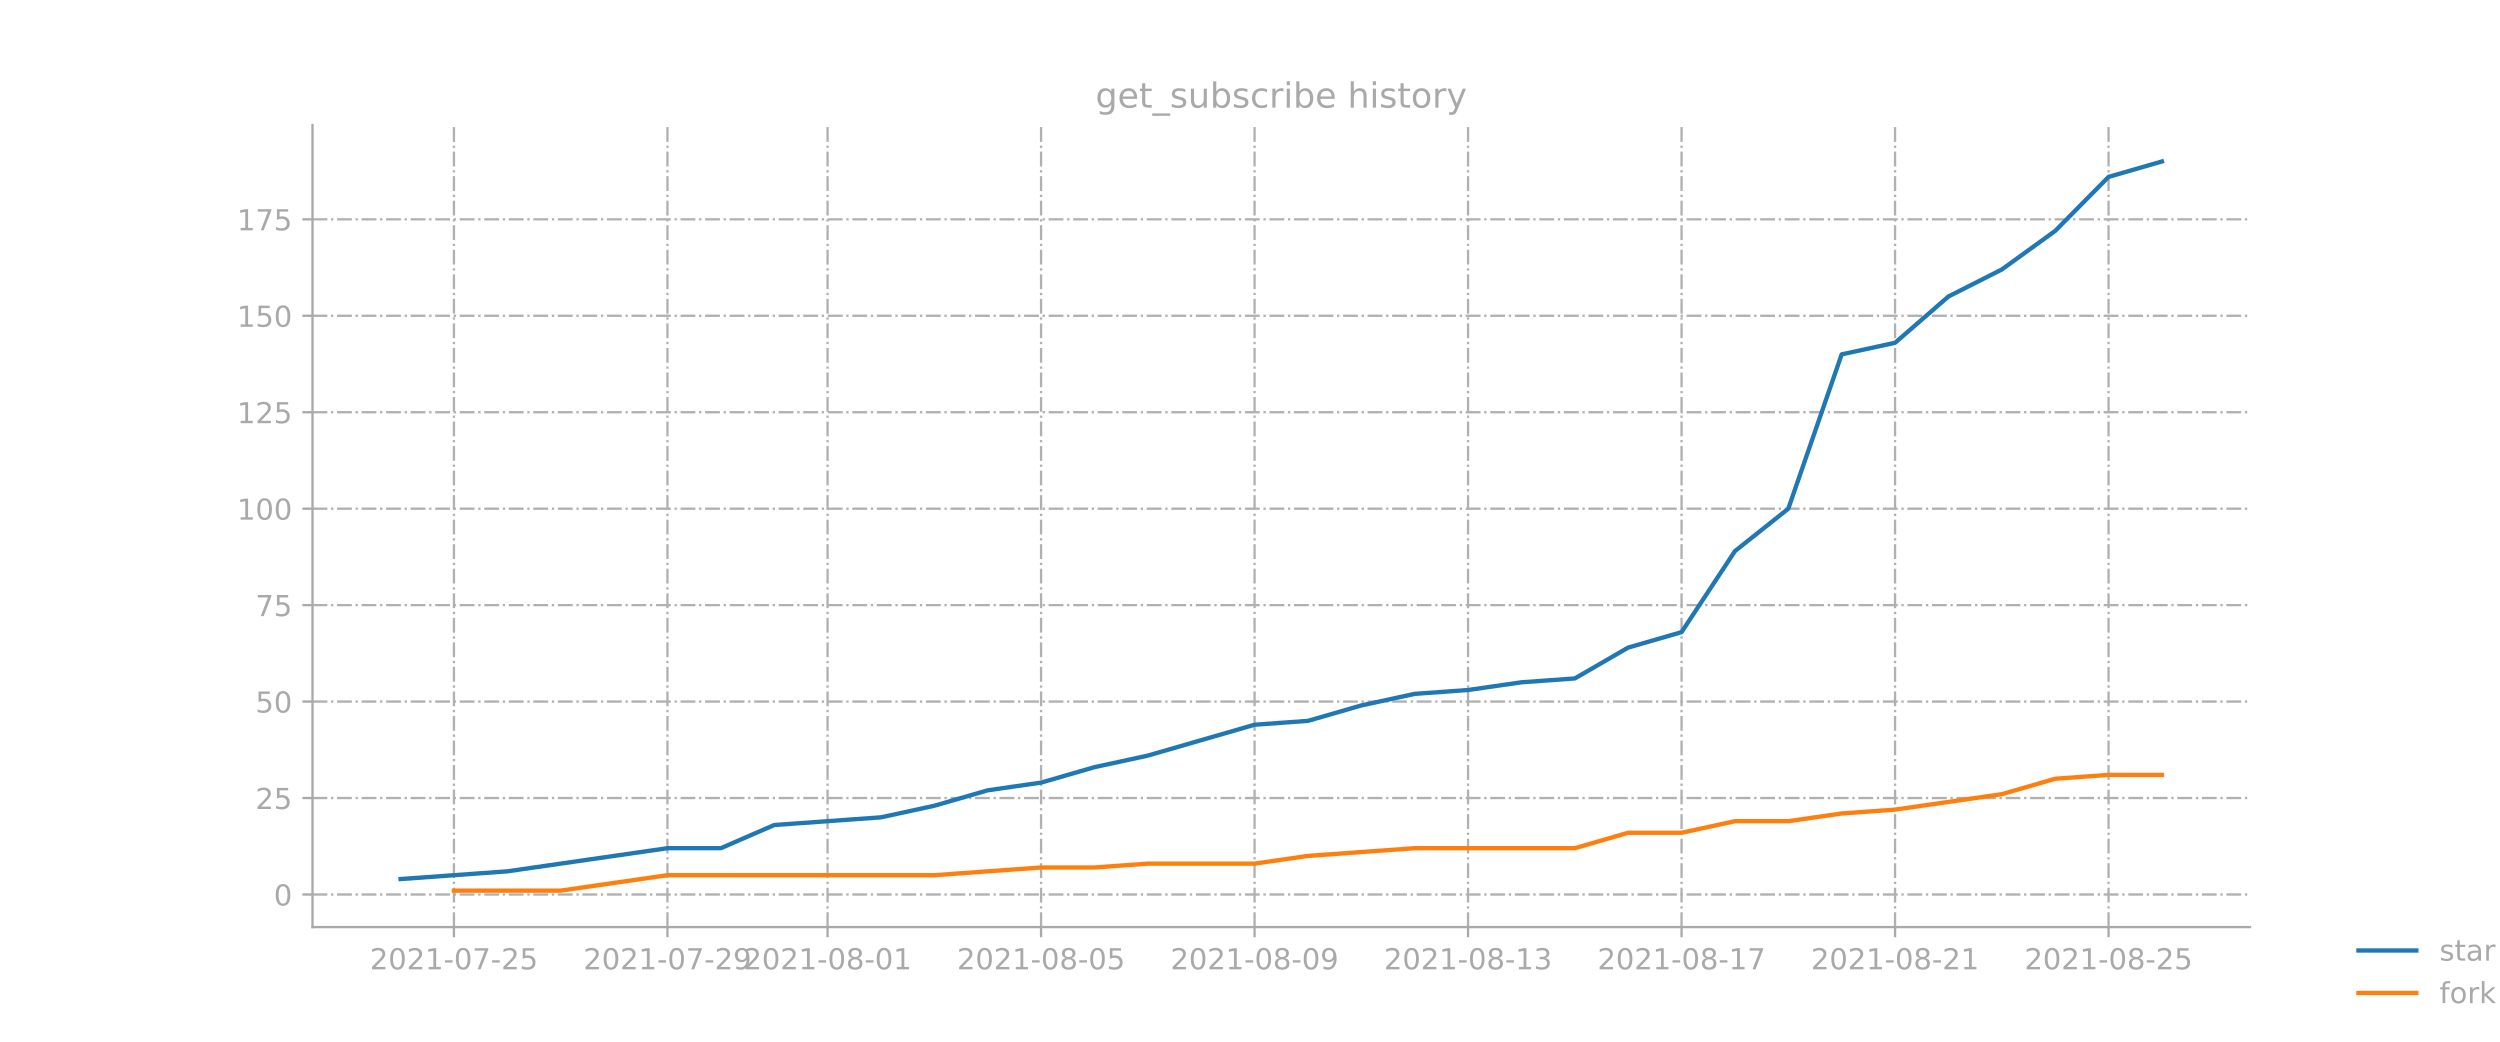
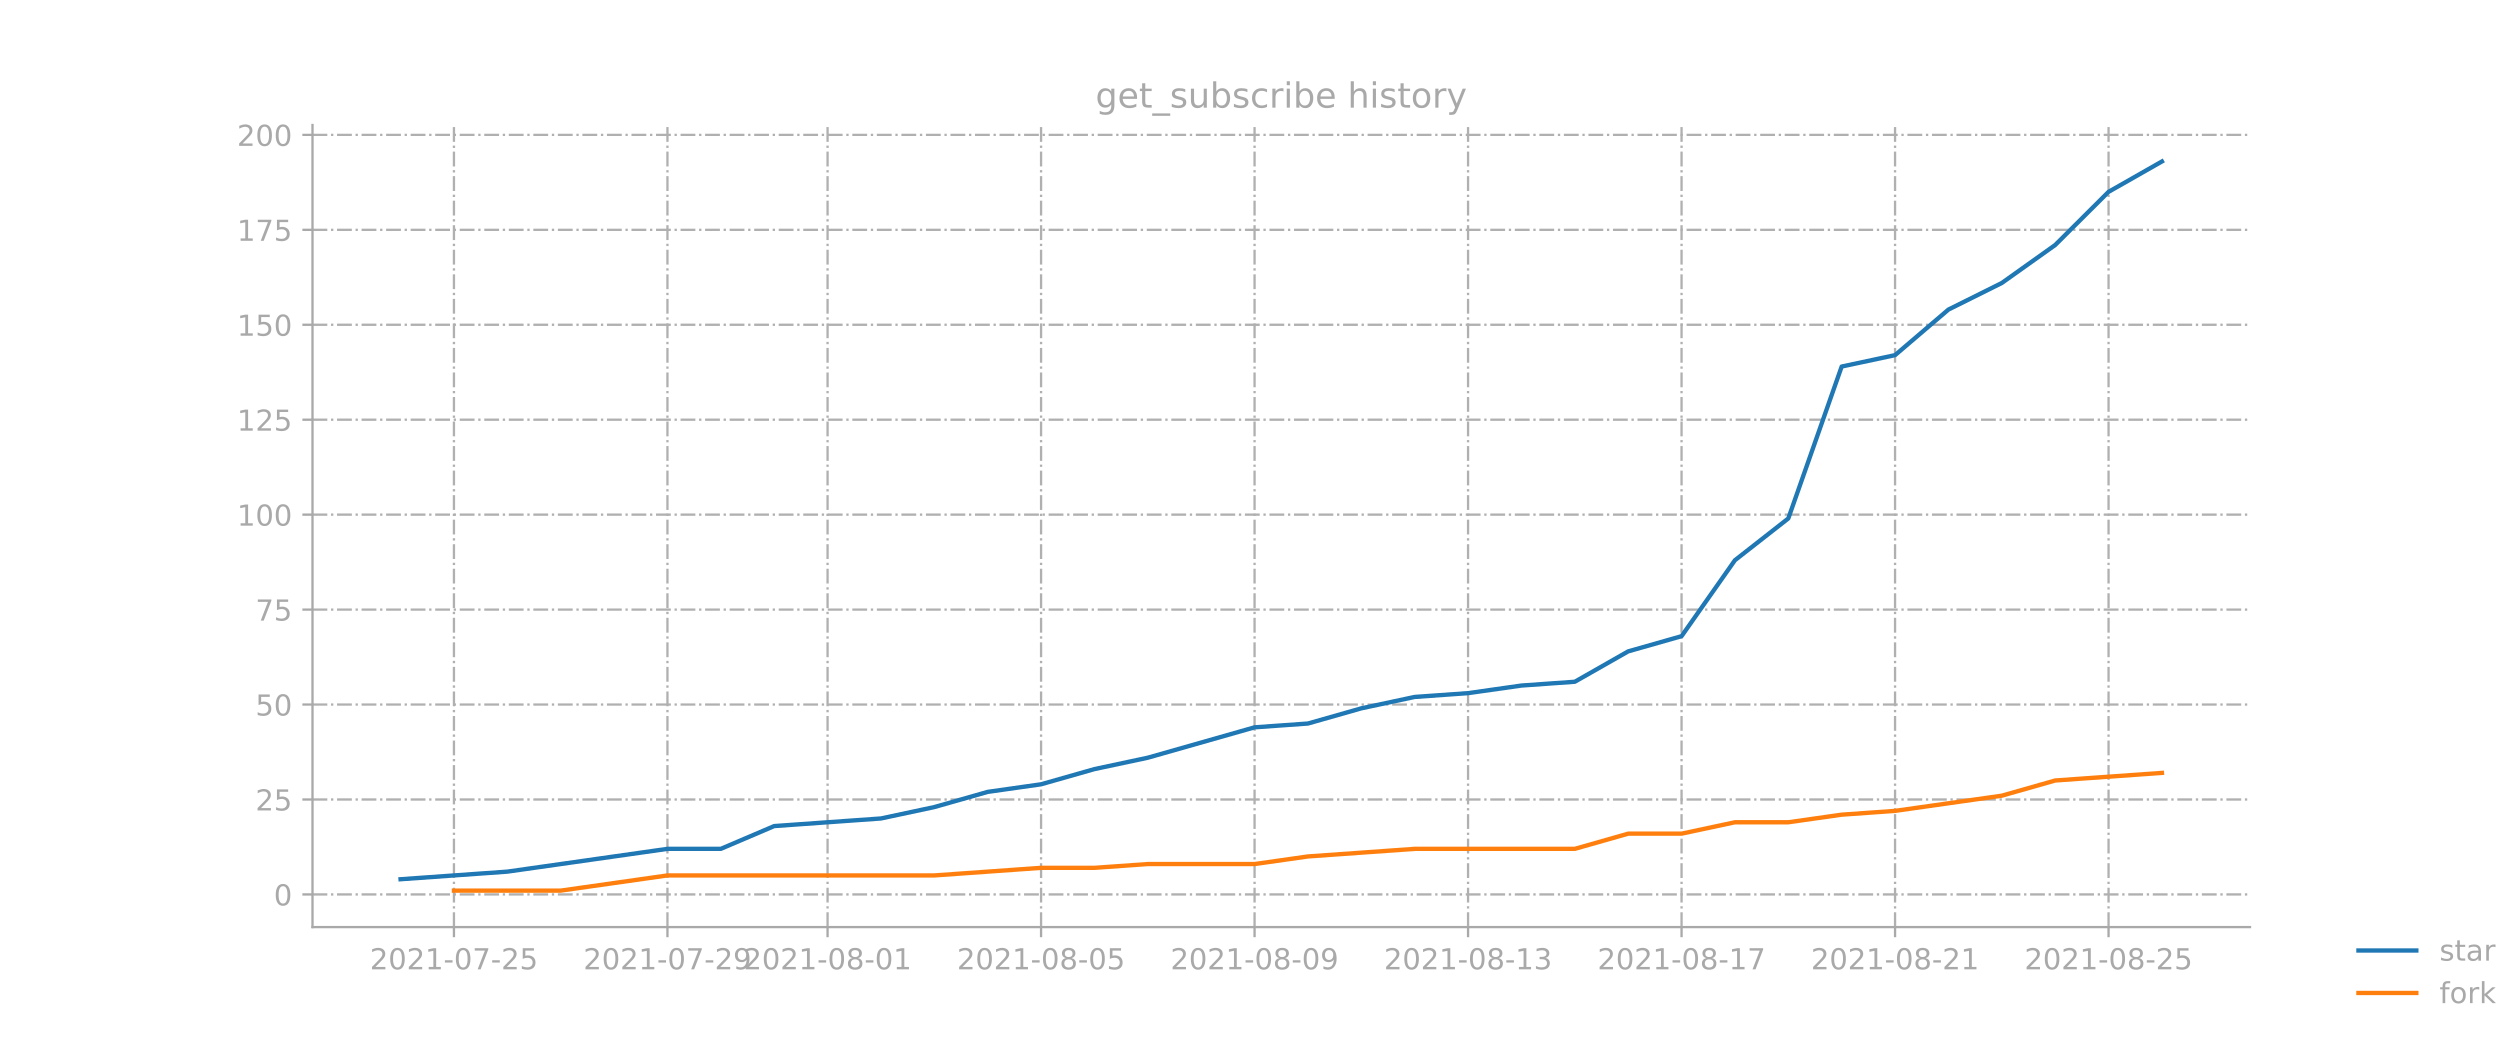
<svg xmlns="http://www.w3.org/2000/svg" xmlns:xlink="http://www.w3.org/1999/xlink" height="360pt" version="1.1" viewBox="0 0 864 360" width="864pt">
  <defs>
    <style type="text/css">*{stroke-linecap:butt;stroke-linejoin:round;}</style>
  </defs>
  <g id="figure_1">
    <g id="patch_1">
      <path d="M 0 360  L 864 360  L 864 0  L 0 0  z " style="fill:none;opacity:0;" />
    </g>
    <g id="axes_1">
      <g id="patch_2">
        <path d="M 108 320.4  L 777.6 320.4  L 777.6 43.2  L 108 43.2  z " style="fill:none;opacity:0;" />
      </g>
      <g id="matplotlib.axis_1">
        <g id="xtick_1">
          <g id="line2d_1">
-             <path clip-path="url(#p83b223bb72)" d="M 156.883 320.4  L 156.883 43.2  " style="fill:none;stroke:#b0b0b0;stroke-dasharray:5.12,1.28,0.8,1.28;stroke-dashoffset:0;stroke-width:0.8;" />
+             <path clip-path="url(#p9539503c45)" d="M 156.883 320.4  L 156.883 43.2  " style="fill:none;stroke:#b0b0b0;stroke-dasharray:5.12,1.28,0.8,1.28;stroke-dashoffset:0;stroke-width:0.8;" />
          </g>
          <g id="line2d_2">
            <defs>
-               <path d="M 0 0  L 0 3.5  " id="m79315381bb" style="stroke:#a9a9a9;stroke-width:0.8;" />
+               <path d="M 0 0  L 0 3.5  " id="m2c78ee2dd8" style="stroke:#a9a9a9;stroke-width:0.8;" />
            </defs>
            <g>
-               <use style="fill:#a9a9a9;stroke:#a9a9a9;stroke-width:0.8;" x="156.883" xlink:href="#m79315381bb" y="320.4" />
+               <use style="fill:#a9a9a9;stroke:#a9a9a9;stroke-width:0.8;" x="156.883" xlink:href="#m2c78ee2dd8" y="320.4" />
            </g>
          </g>
          <g id="text_1">
            <g style="fill:#a9a9a9;" transform="translate(127.8248 334.9984)scale(0.1 -0.1)">
              <defs>
                <path d="M 1228 531  L 3431 531  L 3431 0  L 469 0  L 469 531  Q 828 903 1448 1529  Q 2069 2156 2228 2338  Q 2531 2678 2651 2914  Q 2772 3150 2772 3378  Q 2772 3750 2511 3984  Q 2250 4219 1831 4219  Q 1534 4219 1204 4116  Q 875 4013 500 3803  L 500 4441  Q 881 4594 1212 4672  Q 1544 4750 1819 4750  Q 2544 4750 2975 4387  Q 3406 4025 3406 3419  Q 3406 3131 3298 2873  Q 3191 2616 2906 2266  Q 2828 2175 2409 1742  Q 1991 1309 1228 531  z " id="DejaVuSans-32" transform="scale(0.015625)" />
                <path d="M 2034 4250  Q 1547 4250 1301 3770  Q 1056 3291 1056 2328  Q 1056 1369 1301 889  Q 1547 409 2034 409  Q 2525 409 2770 889  Q 3016 1369 3016 2328  Q 3016 3291 2770 3770  Q 2525 4250 2034 4250  z M 2034 4750  Q 2819 4750 3233 4129  Q 3647 3509 3647 2328  Q 3647 1150 3233 529  Q 2819 -91 2034 -91  Q 1250 -91 836 529  Q 422 1150 422 2328  Q 422 3509 836 4129  Q 1250 4750 2034 4750  z " id="DejaVuSans-30" transform="scale(0.015625)" />
                <path d="M 794 531  L 1825 531  L 1825 4091  L 703 3866  L 703 4441  L 1819 4666  L 2450 4666  L 2450 531  L 3481 531  L 3481 0  L 794 0  L 794 531  z " id="DejaVuSans-31" transform="scale(0.015625)" />
                <path d="M 313 2009  L 1997 2009  L 1997 1497  L 313 1497  L 313 2009  z " id="DejaVuSans-2d" transform="scale(0.015625)" />
                <path d="M 525 4666  L 3525 4666  L 3525 4397  L 1831 0  L 1172 0  L 2766 4134  L 525 4134  L 525 4666  z " id="DejaVuSans-37" transform="scale(0.015625)" />
                <path d="M 691 4666  L 3169 4666  L 3169 4134  L 1269 4134  L 1269 2991  Q 1406 3038 1543 3061  Q 1681 3084 1819 3084  Q 2600 3084 3056 2656  Q 3513 2228 3513 1497  Q 3513 744 3044 326  Q 2575 -91 1722 -91  Q 1428 -91 1123 -41  Q 819 9 494 109  L 494 744  Q 775 591 1075 516  Q 1375 441 1709 441  Q 2250 441 2565 725  Q 2881 1009 2881 1497  Q 2881 1984 2565 2268  Q 2250 2553 1709 2553  Q 1456 2553 1204 2497  Q 953 2441 691 2322  L 691 4666  z " id="DejaVuSans-35" transform="scale(0.015625)" />
              </defs>
              <use xlink:href="#DejaVuSans-32" />
              <use x="63.623" xlink:href="#DejaVuSans-30" />
              <use x="127.246" xlink:href="#DejaVuSans-32" />
              <use x="190.869" xlink:href="#DejaVuSans-31" />
              <use x="254.492" xlink:href="#DejaVuSans-2d" />
              <use x="290.576" xlink:href="#DejaVuSans-30" />
              <use x="354.199" xlink:href="#DejaVuSans-37" />
              <use x="417.822" xlink:href="#DejaVuSans-2d" />
              <use x="453.906" xlink:href="#DejaVuSans-32" />
              <use x="517.529" xlink:href="#DejaVuSans-35" />
            </g>
          </g>
        </g>
        <g id="xtick_2">
          <g id="line2d_3">
-             <path clip-path="url(#p83b223bb72)" d="M 230.668 320.4  L 230.668 43.2  " style="fill:none;stroke:#b0b0b0;stroke-dasharray:5.12,1.28,0.8,1.28;stroke-dashoffset:0;stroke-width:0.8;" />
+             <path clip-path="url(#p9539503c45)" d="M 230.668 320.4  L 230.668 43.2  " style="fill:none;stroke:#b0b0b0;stroke-dasharray:5.12,1.28,0.8,1.28;stroke-dashoffset:0;stroke-width:0.8;" />
          </g>
          <g id="line2d_4">
            <g>
-               <use style="fill:#a9a9a9;stroke:#a9a9a9;stroke-width:0.8;" x="230.668" xlink:href="#m79315381bb" y="320.4" />
+               <use style="fill:#a9a9a9;stroke:#a9a9a9;stroke-width:0.8;" x="230.668" xlink:href="#m2c78ee2dd8" y="320.4" />
            </g>
          </g>
          <g id="text_2">
            <g style="fill:#a9a9a9;" transform="translate(201.61 334.9984)scale(0.1 -0.1)">
              <defs>
                <path d="M 703 97  L 703 672  Q 941 559 1184 500  Q 1428 441 1663 441  Q 2288 441 2617 861  Q 2947 1281 2994 2138  Q 2813 1869 2534 1725  Q 2256 1581 1919 1581  Q 1219 1581 811 2004  Q 403 2428 403 3163  Q 403 3881 828 4315  Q 1253 4750 1959 4750  Q 2769 4750 3195 4129  Q 3622 3509 3622 2328  Q 3622 1225 3098 567  Q 2575 -91 1691 -91  Q 1453 -91 1209 -44  Q 966 3 703 97  z M 1959 2075  Q 2384 2075 2632 2365  Q 2881 2656 2881 3163  Q 2881 3666 2632 3958  Q 2384 4250 1959 4250  Q 1534 4250 1286 3958  Q 1038 3666 1038 3163  Q 1038 2656 1286 2365  Q 1534 2075 1959 2075  z " id="DejaVuSans-39" transform="scale(0.015625)" />
              </defs>
              <use xlink:href="#DejaVuSans-32" />
              <use x="63.623" xlink:href="#DejaVuSans-30" />
              <use x="127.246" xlink:href="#DejaVuSans-32" />
              <use x="190.869" xlink:href="#DejaVuSans-31" />
              <use x="254.492" xlink:href="#DejaVuSans-2d" />
              <use x="290.576" xlink:href="#DejaVuSans-30" />
              <use x="354.199" xlink:href="#DejaVuSans-37" />
              <use x="417.822" xlink:href="#DejaVuSans-2d" />
              <use x="453.906" xlink:href="#DejaVuSans-32" />
              <use x="517.529" xlink:href="#DejaVuSans-39" />
            </g>
          </g>
        </g>
        <g id="xtick_3">
          <g id="line2d_5">
-             <path clip-path="url(#p83b223bb72)" d="M 286.007 320.4  L 286.007 43.2  " style="fill:none;stroke:#b0b0b0;stroke-dasharray:5.12,1.28,0.8,1.28;stroke-dashoffset:0;stroke-width:0.8;" />
+             <path clip-path="url(#p9539503c45)" d="M 286.007 320.4  L 286.007 43.2  " style="fill:none;stroke:#b0b0b0;stroke-dasharray:5.12,1.28,0.8,1.28;stroke-dashoffset:0;stroke-width:0.8;" />
          </g>
          <g id="line2d_6">
            <g>
-               <use style="fill:#a9a9a9;stroke:#a9a9a9;stroke-width:0.8;" x="286.007" xlink:href="#m79315381bb" y="320.4" />
+               <use style="fill:#a9a9a9;stroke:#a9a9a9;stroke-width:0.8;" x="286.007" xlink:href="#m2c78ee2dd8" y="320.4" />
            </g>
          </g>
          <g id="text_3">
            <g style="fill:#a9a9a9;" transform="translate(256.9488 334.9984)scale(0.1 -0.1)">
              <defs>
                <path d="M 2034 2216  Q 1584 2216 1326 1975  Q 1069 1734 1069 1313  Q 1069 891 1326 650  Q 1584 409 2034 409  Q 2484 409 2743 651  Q 3003 894 3003 1313  Q 3003 1734 2745 1975  Q 2488 2216 2034 2216  z M 1403 2484  Q 997 2584 770 2862  Q 544 3141 544 3541  Q 544 4100 942 4425  Q 1341 4750 2034 4750  Q 2731 4750 3128 4425  Q 3525 4100 3525 3541  Q 3525 3141 3298 2862  Q 3072 2584 2669 2484  Q 3125 2378 3379 2068  Q 3634 1759 3634 1313  Q 3634 634 3220 271  Q 2806 -91 2034 -91  Q 1263 -91 848 271  Q 434 634 434 1313  Q 434 1759 690 2068  Q 947 2378 1403 2484  z M 1172 3481  Q 1172 3119 1398 2916  Q 1625 2713 2034 2713  Q 2441 2713 2670 2916  Q 2900 3119 2900 3481  Q 2900 3844 2670 4047  Q 2441 4250 2034 4250  Q 1625 4250 1398 4047  Q 1172 3844 1172 3481  z " id="DejaVuSans-38" transform="scale(0.015625)" />
              </defs>
              <use xlink:href="#DejaVuSans-32" />
              <use x="63.623" xlink:href="#DejaVuSans-30" />
              <use x="127.246" xlink:href="#DejaVuSans-32" />
              <use x="190.869" xlink:href="#DejaVuSans-31" />
              <use x="254.492" xlink:href="#DejaVuSans-2d" />
              <use x="290.576" xlink:href="#DejaVuSans-30" />
              <use x="354.199" xlink:href="#DejaVuSans-38" />
              <use x="417.822" xlink:href="#DejaVuSans-2d" />
              <use x="453.906" xlink:href="#DejaVuSans-30" />
              <use x="517.529" xlink:href="#DejaVuSans-31" />
            </g>
          </g>
        </g>
        <g id="xtick_4">
          <g id="line2d_7">
-             <path clip-path="url(#p83b223bb72)" d="M 359.792 320.4  L 359.792 43.2  " style="fill:none;stroke:#b0b0b0;stroke-dasharray:5.12,1.28,0.8,1.28;stroke-dashoffset:0;stroke-width:0.8;" />
+             <path clip-path="url(#p9539503c45)" d="M 359.792 320.4  L 359.792 43.2  " style="fill:none;stroke:#b0b0b0;stroke-dasharray:5.12,1.28,0.8,1.28;stroke-dashoffset:0;stroke-width:0.8;" />
          </g>
          <g id="line2d_8">
            <g>
-               <use style="fill:#a9a9a9;stroke:#a9a9a9;stroke-width:0.8;" x="359.792" xlink:href="#m79315381bb" y="320.4" />
+               <use style="fill:#a9a9a9;stroke:#a9a9a9;stroke-width:0.8;" x="359.792" xlink:href="#m2c78ee2dd8" y="320.4" />
            </g>
          </g>
          <g id="text_4">
            <g style="fill:#a9a9a9;" transform="translate(330.7339 334.9984)scale(0.1 -0.1)">
              <use xlink:href="#DejaVuSans-32" />
              <use x="63.623" xlink:href="#DejaVuSans-30" />
              <use x="127.246" xlink:href="#DejaVuSans-32" />
              <use x="190.869" xlink:href="#DejaVuSans-31" />
              <use x="254.492" xlink:href="#DejaVuSans-2d" />
              <use x="290.576" xlink:href="#DejaVuSans-30" />
              <use x="354.199" xlink:href="#DejaVuSans-38" />
              <use x="417.822" xlink:href="#DejaVuSans-2d" />
              <use x="453.906" xlink:href="#DejaVuSans-30" />
              <use x="517.529" xlink:href="#DejaVuSans-35" />
            </g>
          </g>
        </g>
        <g id="xtick_5">
          <g id="line2d_9">
-             <path clip-path="url(#p83b223bb72)" d="M 433.577 320.4  L 433.577 43.2  " style="fill:none;stroke:#b0b0b0;stroke-dasharray:5.12,1.28,0.8,1.28;stroke-dashoffset:0;stroke-width:0.8;" />
+             <path clip-path="url(#p9539503c45)" d="M 433.577 320.4  L 433.577 43.2  " style="fill:none;stroke:#b0b0b0;stroke-dasharray:5.12,1.28,0.8,1.28;stroke-dashoffset:0;stroke-width:0.8;" />
          </g>
          <g id="line2d_10">
            <g>
-               <use style="fill:#a9a9a9;stroke:#a9a9a9;stroke-width:0.8;" x="433.577" xlink:href="#m79315381bb" y="320.4" />
+               <use style="fill:#a9a9a9;stroke:#a9a9a9;stroke-width:0.8;" x="433.577" xlink:href="#m2c78ee2dd8" y="320.4" />
            </g>
          </g>
          <g id="text_5">
            <g style="fill:#a9a9a9;" transform="translate(404.519 334.9984)scale(0.1 -0.1)">
              <use xlink:href="#DejaVuSans-32" />
              <use x="63.623" xlink:href="#DejaVuSans-30" />
              <use x="127.246" xlink:href="#DejaVuSans-32" />
              <use x="190.869" xlink:href="#DejaVuSans-31" />
              <use x="254.492" xlink:href="#DejaVuSans-2d" />
              <use x="290.576" xlink:href="#DejaVuSans-30" />
              <use x="354.199" xlink:href="#DejaVuSans-38" />
              <use x="417.822" xlink:href="#DejaVuSans-2d" />
              <use x="453.906" xlink:href="#DejaVuSans-30" />
              <use x="517.529" xlink:href="#DejaVuSans-39" />
            </g>
          </g>
        </g>
        <g id="xtick_6">
          <g id="line2d_11">
-             <path clip-path="url(#p83b223bb72)" d="M 507.362 320.4  L 507.362 43.2  " style="fill:none;stroke:#b0b0b0;stroke-dasharray:5.12,1.28,0.8,1.28;stroke-dashoffset:0;stroke-width:0.8;" />
+             <path clip-path="url(#p9539503c45)" d="M 507.362 320.4  L 507.362 43.2  " style="fill:none;stroke:#b0b0b0;stroke-dasharray:5.12,1.28,0.8,1.28;stroke-dashoffset:0;stroke-width:0.8;" />
          </g>
          <g id="line2d_12">
            <g>
-               <use style="fill:#a9a9a9;stroke:#a9a9a9;stroke-width:0.8;" x="507.362" xlink:href="#m79315381bb" y="320.4" />
+               <use style="fill:#a9a9a9;stroke:#a9a9a9;stroke-width:0.8;" x="507.362" xlink:href="#m2c78ee2dd8" y="320.4" />
            </g>
          </g>
          <g id="text_6">
            <g style="fill:#a9a9a9;" transform="translate(478.3042 334.9984)scale(0.1 -0.1)">
              <defs>
                <path d="M 2597 2516  Q 3050 2419 3304 2112  Q 3559 1806 3559 1356  Q 3559 666 3084 287  Q 2609 -91 1734 -91  Q 1441 -91 1130 -33  Q 819 25 488 141  L 488 750  Q 750 597 1062 519  Q 1375 441 1716 441  Q 2309 441 2620 675  Q 2931 909 2931 1356  Q 2931 1769 2642 2001  Q 2353 2234 1838 2234  L 1294 2234  L 1294 2753  L 1863 2753  Q 2328 2753 2575 2939  Q 2822 3125 2822 3475  Q 2822 3834 2567 4026  Q 2313 4219 1838 4219  Q 1578 4219 1281 4162  Q 984 4106 628 3988  L 628 4550  Q 988 4650 1302 4700  Q 1616 4750 1894 4750  Q 2613 4750 3031 4423  Q 3450 4097 3450 3541  Q 3450 3153 3228 2886  Q 3006 2619 2597 2516  z " id="DejaVuSans-33" transform="scale(0.015625)" />
              </defs>
              <use xlink:href="#DejaVuSans-32" />
              <use x="63.623" xlink:href="#DejaVuSans-30" />
              <use x="127.246" xlink:href="#DejaVuSans-32" />
              <use x="190.869" xlink:href="#DejaVuSans-31" />
              <use x="254.492" xlink:href="#DejaVuSans-2d" />
              <use x="290.576" xlink:href="#DejaVuSans-30" />
              <use x="354.199" xlink:href="#DejaVuSans-38" />
              <use x="417.822" xlink:href="#DejaVuSans-2d" />
              <use x="453.906" xlink:href="#DejaVuSans-31" />
              <use x="517.529" xlink:href="#DejaVuSans-33" />
            </g>
          </g>
        </g>
        <g id="xtick_7">
          <g id="line2d_13">
-             <path clip-path="url(#p83b223bb72)" d="M 581.147 320.4  L 581.147 43.2  " style="fill:none;stroke:#b0b0b0;stroke-dasharray:5.12,1.28,0.8,1.28;stroke-dashoffset:0;stroke-width:0.8;" />
+             <path clip-path="url(#p9539503c45)" d="M 581.147 320.4  L 581.147 43.2  " style="fill:none;stroke:#b0b0b0;stroke-dasharray:5.12,1.28,0.8,1.28;stroke-dashoffset:0;stroke-width:0.8;" />
          </g>
          <g id="line2d_14">
            <g>
-               <use style="fill:#a9a9a9;stroke:#a9a9a9;stroke-width:0.8;" x="581.147" xlink:href="#m79315381bb" y="320.4" />
+               <use style="fill:#a9a9a9;stroke:#a9a9a9;stroke-width:0.8;" x="581.147" xlink:href="#m2c78ee2dd8" y="320.4" />
            </g>
          </g>
          <g id="text_7">
            <g style="fill:#a9a9a9;" transform="translate(552.0893 334.9984)scale(0.1 -0.1)">
              <use xlink:href="#DejaVuSans-32" />
              <use x="63.623" xlink:href="#DejaVuSans-30" />
              <use x="127.246" xlink:href="#DejaVuSans-32" />
              <use x="190.869" xlink:href="#DejaVuSans-31" />
              <use x="254.492" xlink:href="#DejaVuSans-2d" />
              <use x="290.576" xlink:href="#DejaVuSans-30" />
              <use x="354.199" xlink:href="#DejaVuSans-38" />
              <use x="417.822" xlink:href="#DejaVuSans-2d" />
              <use x="453.906" xlink:href="#DejaVuSans-31" />
              <use x="517.529" xlink:href="#DejaVuSans-37" />
            </g>
          </g>
        </g>
        <g id="xtick_8">
          <g id="line2d_15">
-             <path clip-path="url(#p83b223bb72)" d="M 654.932 320.4  L 654.932 43.2  " style="fill:none;stroke:#b0b0b0;stroke-dasharray:5.12,1.28,0.8,1.28;stroke-dashoffset:0;stroke-width:0.8;" />
+             <path clip-path="url(#p9539503c45)" d="M 654.932 320.4  L 654.932 43.2  " style="fill:none;stroke:#b0b0b0;stroke-dasharray:5.12,1.28,0.8,1.28;stroke-dashoffset:0;stroke-width:0.8;" />
          </g>
          <g id="line2d_16">
            <g>
-               <use style="fill:#a9a9a9;stroke:#a9a9a9;stroke-width:0.8;" x="654.932" xlink:href="#m79315381bb" y="320.4" />
+               <use style="fill:#a9a9a9;stroke:#a9a9a9;stroke-width:0.8;" x="654.932" xlink:href="#m2c78ee2dd8" y="320.4" />
            </g>
          </g>
          <g id="text_8">
            <g style="fill:#a9a9a9;" transform="translate(625.8744 334.9984)scale(0.1 -0.1)">
              <use xlink:href="#DejaVuSans-32" />
              <use x="63.623" xlink:href="#DejaVuSans-30" />
              <use x="127.246" xlink:href="#DejaVuSans-32" />
              <use x="190.869" xlink:href="#DejaVuSans-31" />
              <use x="254.492" xlink:href="#DejaVuSans-2d" />
              <use x="290.576" xlink:href="#DejaVuSans-30" />
              <use x="354.199" xlink:href="#DejaVuSans-38" />
              <use x="417.822" xlink:href="#DejaVuSans-2d" />
              <use x="453.906" xlink:href="#DejaVuSans-32" />
              <use x="517.529" xlink:href="#DejaVuSans-31" />
            </g>
          </g>
        </g>
        <g id="xtick_9">
          <g id="line2d_17">
-             <path clip-path="url(#p83b223bb72)" d="M 728.717 320.4  L 728.717 43.2  " style="fill:none;stroke:#b0b0b0;stroke-dasharray:5.12,1.28,0.8,1.28;stroke-dashoffset:0;stroke-width:0.8;" />
+             <path clip-path="url(#p9539503c45)" d="M 728.717 320.4  L 728.717 43.2  " style="fill:none;stroke:#b0b0b0;stroke-dasharray:5.12,1.28,0.8,1.28;stroke-dashoffset:0;stroke-width:0.8;" />
          </g>
          <g id="line2d_18">
            <g>
-               <use style="fill:#a9a9a9;stroke:#a9a9a9;stroke-width:0.8;" x="728.717" xlink:href="#m79315381bb" y="320.4" />
+               <use style="fill:#a9a9a9;stroke:#a9a9a9;stroke-width:0.8;" x="728.717" xlink:href="#m2c78ee2dd8" y="320.4" />
            </g>
          </g>
          <g id="text_9">
            <g style="fill:#a9a9a9;" transform="translate(699.6595 334.9984)scale(0.1 -0.1)">
              <use xlink:href="#DejaVuSans-32" />
              <use x="63.623" xlink:href="#DejaVuSans-30" />
              <use x="127.246" xlink:href="#DejaVuSans-32" />
              <use x="190.869" xlink:href="#DejaVuSans-31" />
              <use x="254.492" xlink:href="#DejaVuSans-2d" />
              <use x="290.576" xlink:href="#DejaVuSans-30" />
              <use x="354.199" xlink:href="#DejaVuSans-38" />
              <use x="417.822" xlink:href="#DejaVuSans-2d" />
              <use x="453.906" xlink:href="#DejaVuSans-32" />
              <use x="517.529" xlink:href="#DejaVuSans-35" />
            </g>
          </g>
        </g>
      </g>
      <g id="matplotlib.axis_2">
        <g id="ytick_1">
          <g id="line2d_19">
-             <path clip-path="url(#p83b223bb72)" d="M 108 309.133  L 777.6 309.133  " style="fill:none;stroke:#b0b0b0;stroke-dasharray:5.12,1.28,0.8,1.28;stroke-dashoffset:0;stroke-width:0.8;" />
+             <path clip-path="url(#p9539503c45)" d="M 108 309.113  L 777.6 309.113  " style="fill:none;stroke:#b0b0b0;stroke-dasharray:5.12,1.28,0.8,1.28;stroke-dashoffset:0;stroke-width:0.8;" />
          </g>
          <g id="line2d_20">
            <defs>
-               <path d="M 0 0  L -3.5 0  " id="m5816557383" style="stroke:#a9a9a9;stroke-width:0.8;" />
+               <path d="M 0 0  L -3.5 0  " id="m12b5f125f6" style="stroke:#a9a9a9;stroke-width:0.8;" />
            </defs>
            <g>
-               <use style="fill:#a9a9a9;stroke:#a9a9a9;stroke-width:0.8;" x="108" xlink:href="#m5816557383" y="309.133" />
+               <use style="fill:#a9a9a9;stroke:#a9a9a9;stroke-width:0.8;" x="108" xlink:href="#m12b5f125f6" y="309.113" />
            </g>
          </g>
          <g id="text_10">
-             <g style="fill:#a9a9a9;" transform="translate(94.6375 312.9326)scale(0.1 -0.1)">
+             <g style="fill:#a9a9a9;" transform="translate(94.6375 312.9117)scale(0.1 -0.1)">
              <use xlink:href="#DejaVuSans-30" />
            </g>
          </g>
        </g>
        <g id="ytick_2">
          <g id="line2d_21">
-             <path clip-path="url(#p83b223bb72)" d="M 108 275.8  L 777.6 275.8  " style="fill:none;stroke:#b0b0b0;stroke-dasharray:5.12,1.28,0.8,1.28;stroke-dashoffset:0;stroke-width:0.8;" />
+             <path clip-path="url(#p9539503c45)" d="M 108 276.3  L 777.6 276.3  " style="fill:none;stroke:#b0b0b0;stroke-dasharray:5.12,1.28,0.8,1.28;stroke-dashoffset:0;stroke-width:0.8;" />
          </g>
          <g id="line2d_22">
            <g>
-               <use style="fill:#a9a9a9;stroke:#a9a9a9;stroke-width:0.8;" x="108" xlink:href="#m5816557383" y="275.8" />
+               <use style="fill:#a9a9a9;stroke:#a9a9a9;stroke-width:0.8;" x="108" xlink:href="#m12b5f125f6" y="276.3" />
            </g>
          </g>
          <g id="text_11">
-             <g style="fill:#a9a9a9;" transform="translate(88.275 279.5992)scale(0.1 -0.1)">
+             <g style="fill:#a9a9a9;" transform="translate(88.275 280.0992)scale(0.1 -0.1)">
              <use xlink:href="#DejaVuSans-32" />
              <use x="63.623" xlink:href="#DejaVuSans-35" />
            </g>
          </g>
        </g>
        <g id="ytick_3">
          <g id="line2d_23">
-             <path clip-path="url(#p83b223bb72)" d="M 108 242.467  L 777.6 242.467  " style="fill:none;stroke:#b0b0b0;stroke-dasharray:5.12,1.28,0.8,1.28;stroke-dashoffset:0;stroke-width:0.8;" />
+             <path clip-path="url(#p9539503c45)" d="M 108 243.488  L 777.6 243.488  " style="fill:none;stroke:#b0b0b0;stroke-dasharray:5.12,1.28,0.8,1.28;stroke-dashoffset:0;stroke-width:0.8;" />
          </g>
          <g id="line2d_24">
            <g>
-               <use style="fill:#a9a9a9;stroke:#a9a9a9;stroke-width:0.8;" x="108" xlink:href="#m5816557383" y="242.467" />
+               <use style="fill:#a9a9a9;stroke:#a9a9a9;stroke-width:0.8;" x="108" xlink:href="#m12b5f125f6" y="243.488" />
            </g>
          </g>
          <g id="text_12">
-             <g style="fill:#a9a9a9;" transform="translate(88.275 246.2659)scale(0.1 -0.1)">
+             <g style="fill:#a9a9a9;" transform="translate(88.275 247.2867)scale(0.1 -0.1)">
              <use xlink:href="#DejaVuSans-35" />
              <use x="63.623" xlink:href="#DejaVuSans-30" />
            </g>
          </g>
        </g>
        <g id="ytick_4">
          <g id="line2d_25">
-             <path clip-path="url(#p83b223bb72)" d="M 108 209.133  L 777.6 209.133  " style="fill:none;stroke:#b0b0b0;stroke-dasharray:5.12,1.28,0.8,1.28;stroke-dashoffset:0;stroke-width:0.8;" />
+             <path clip-path="url(#p9539503c45)" d="M 108 210.675  L 777.6 210.675  " style="fill:none;stroke:#b0b0b0;stroke-dasharray:5.12,1.28,0.8,1.28;stroke-dashoffset:0;stroke-width:0.8;" />
          </g>
          <g id="line2d_26">
            <g>
-               <use style="fill:#a9a9a9;stroke:#a9a9a9;stroke-width:0.8;" x="108" xlink:href="#m5816557383" y="209.133" />
+               <use style="fill:#a9a9a9;stroke:#a9a9a9;stroke-width:0.8;" x="108" xlink:href="#m12b5f125f6" y="210.675" />
            </g>
          </g>
          <g id="text_13">
-             <g style="fill:#a9a9a9;" transform="translate(88.275 212.9326)scale(0.1 -0.1)">
+             <g style="fill:#a9a9a9;" transform="translate(88.275 214.4742)scale(0.1 -0.1)">
              <use xlink:href="#DejaVuSans-37" />
              <use x="63.623" xlink:href="#DejaVuSans-35" />
            </g>
          </g>
        </g>
        <g id="ytick_5">
          <g id="line2d_27">
-             <path clip-path="url(#p83b223bb72)" d="M 108 175.8  L 777.6 175.8  " style="fill:none;stroke:#b0b0b0;stroke-dasharray:5.12,1.28,0.8,1.28;stroke-dashoffset:0;stroke-width:0.8;" />
+             <path clip-path="url(#p9539503c45)" d="M 108 177.863  L 777.6 177.863  " style="fill:none;stroke:#b0b0b0;stroke-dasharray:5.12,1.28,0.8,1.28;stroke-dashoffset:0;stroke-width:0.8;" />
          </g>
          <g id="line2d_28">
            <g>
-               <use style="fill:#a9a9a9;stroke:#a9a9a9;stroke-width:0.8;" x="108" xlink:href="#m5816557383" y="175.8" />
+               <use style="fill:#a9a9a9;stroke:#a9a9a9;stroke-width:0.8;" x="108" xlink:href="#m12b5f125f6" y="177.863" />
            </g>
          </g>
          <g id="text_14">
-             <g style="fill:#a9a9a9;" transform="translate(81.9125 179.5992)scale(0.1 -0.1)">
+             <g style="fill:#a9a9a9;" transform="translate(81.9125 181.6617)scale(0.1 -0.1)">
              <use xlink:href="#DejaVuSans-31" />
              <use x="63.623" xlink:href="#DejaVuSans-30" />
              <use x="127.246" xlink:href="#DejaVuSans-30" />
            </g>
          </g>
        </g>
        <g id="ytick_6">
          <g id="line2d_29">
-             <path clip-path="url(#p83b223bb72)" d="M 108 142.467  L 777.6 142.467  " style="fill:none;stroke:#b0b0b0;stroke-dasharray:5.12,1.28,0.8,1.28;stroke-dashoffset:0;stroke-width:0.8;" />
+             <path clip-path="url(#p9539503c45)" d="M 108 145.05  L 777.6 145.05  " style="fill:none;stroke:#b0b0b0;stroke-dasharray:5.12,1.28,0.8,1.28;stroke-dashoffset:0;stroke-width:0.8;" />
          </g>
          <g id="line2d_30">
            <g>
-               <use style="fill:#a9a9a9;stroke:#a9a9a9;stroke-width:0.8;" x="108" xlink:href="#m5816557383" y="142.467" />
+               <use style="fill:#a9a9a9;stroke:#a9a9a9;stroke-width:0.8;" x="108" xlink:href="#m12b5f125f6" y="145.05" />
            </g>
          </g>
          <g id="text_15">
-             <g style="fill:#a9a9a9;" transform="translate(81.9125 146.2659)scale(0.1 -0.1)">
+             <g style="fill:#a9a9a9;" transform="translate(81.9125 148.8492)scale(0.1 -0.1)">
              <use xlink:href="#DejaVuSans-31" />
              <use x="63.623" xlink:href="#DejaVuSans-32" />
              <use x="127.246" xlink:href="#DejaVuSans-35" />
            </g>
          </g>
        </g>
        <g id="ytick_7">
          <g id="line2d_31">
-             <path clip-path="url(#p83b223bb72)" d="M 108 109.133  L 777.6 109.133  " style="fill:none;stroke:#b0b0b0;stroke-dasharray:5.12,1.28,0.8,1.28;stroke-dashoffset:0;stroke-width:0.8;" />
+             <path clip-path="url(#p9539503c45)" d="M 108 112.237  L 777.6 112.237  " style="fill:none;stroke:#b0b0b0;stroke-dasharray:5.12,1.28,0.8,1.28;stroke-dashoffset:0;stroke-width:0.8;" />
          </g>
          <g id="line2d_32">
            <g>
-               <use style="fill:#a9a9a9;stroke:#a9a9a9;stroke-width:0.8;" x="108" xlink:href="#m5816557383" y="109.133" />
+               <use style="fill:#a9a9a9;stroke:#a9a9a9;stroke-width:0.8;" x="108" xlink:href="#m12b5f125f6" y="112.237" />
            </g>
          </g>
          <g id="text_16">
-             <g style="fill:#a9a9a9;" transform="translate(81.9125 112.9326)scale(0.1 -0.1)">
+             <g style="fill:#a9a9a9;" transform="translate(81.9125 116.0367)scale(0.1 -0.1)">
              <use xlink:href="#DejaVuSans-31" />
              <use x="63.623" xlink:href="#DejaVuSans-35" />
              <use x="127.246" xlink:href="#DejaVuSans-30" />
            </g>
          </g>
        </g>
        <g id="ytick_8">
          <g id="line2d_33">
-             <path clip-path="url(#p83b223bb72)" d="M 108 75.8  L 777.6 75.8  " style="fill:none;stroke:#b0b0b0;stroke-dasharray:5.12,1.28,0.8,1.28;stroke-dashoffset:0;stroke-width:0.8;" />
+             <path clip-path="url(#p9539503c45)" d="M 108 79.425  L 777.6 79.425  " style="fill:none;stroke:#b0b0b0;stroke-dasharray:5.12,1.28,0.8,1.28;stroke-dashoffset:0;stroke-width:0.8;" />
          </g>
          <g id="line2d_34">
            <g>
-               <use style="fill:#a9a9a9;stroke:#a9a9a9;stroke-width:0.8;" x="108" xlink:href="#m5816557383" y="75.8" />
+               <use style="fill:#a9a9a9;stroke:#a9a9a9;stroke-width:0.8;" x="108" xlink:href="#m12b5f125f6" y="79.425" />
            </g>
          </g>
          <g id="text_17">
-             <g style="fill:#a9a9a9;" transform="translate(81.9125 79.59922)scale(0.1 -0.1)">
+             <g style="fill:#a9a9a9;" transform="translate(81.9125 83.22422)scale(0.1 -0.1)">
              <use xlink:href="#DejaVuSans-31" />
              <use x="63.623" xlink:href="#DejaVuSans-37" />
              <use x="127.246" xlink:href="#DejaVuSans-35" />
            </g>
          </g>
        </g>
-       </g>
-       <g id="line2d_35">
-         <path clip-path="url(#p83b223bb72)" d="M 138.436 303.8  L 156.883 302.467  L 175.329 301.133  L 193.775 298.467  L 212.221 295.8  L 230.668 293.133  L 249.114 293.133  L 267.56 285.133  L 286.007 283.8  L 304.453 282.467  L 322.899 278.467  L 341.345 273.133  L 359.792 270.467  L 378.238 265.133  L 396.684 261.133  L 415.131 255.8  L 433.577 250.467  L 452.023 249.133  L 470.469 243.8  L 488.916 239.8  L 507.362 238.467  L 525.808 235.8  L 544.255 234.467  L 562.701 223.8  L 581.147 218.467  L 599.593 190.467  L 618.04 175.8  L 636.486 122.467  L 654.932 118.467  L 673.379 102.467  L 691.825 93.133  L 710.271 79.8  L 728.717 61.133  L 747.164 55.8  " style="fill:none;stroke:#1f77b4;stroke-linecap:square;stroke-width:1.5;" />
-       </g>
-       <g id="line2d_36">
-         <path clip-path="url(#p83b223bb72)" d="M 156.883 307.8  L 175.329 307.8  L 193.775 307.8  L 212.221 305.133  L 230.668 302.467  L 249.114 302.467  L 267.56 302.467  L 286.007 302.467  L 304.453 302.467  L 322.899 302.467  L 341.345 301.133  L 359.792 299.8  L 378.238 299.8  L 396.684 298.467  L 415.131 298.467  L 433.577 298.467  L 452.023 295.8  L 470.469 294.467  L 488.916 293.133  L 507.362 293.133  L 525.808 293.133  L 544.255 293.133  L 562.701 287.8  L 581.147 287.8  L 599.593 283.8  L 618.04 283.8  L 636.486 281.133  L 654.932 279.8  L 673.379 277.133  L 691.825 274.467  L 710.271 269.133  L 728.717 267.8  L 747.164 267.8  " style="fill:none;stroke:#ff7f0e;stroke-linecap:square;stroke-width:1.5;" />
+         <g id="ytick_9">
+           <g id="line2d_35">
+             <path clip-path="url(#p9539503c45)" d="M 108 46.612  L 777.6 46.612  " style="fill:none;stroke:#b0b0b0;stroke-dasharray:5.12,1.28,0.8,1.28;stroke-dashoffset:0;stroke-width:0.8;" />
+           </g>
+           <g id="line2d_36">
+             <g>
+               <use style="fill:#a9a9a9;stroke:#a9a9a9;stroke-width:0.8;" x="108" xlink:href="#m12b5f125f6" y="46.612" />
+             </g>
+           </g>
+           <g id="text_18">
+             <g style="fill:#a9a9a9;" transform="translate(81.9125 50.41172)scale(0.1 -0.1)">
+               <use xlink:href="#DejaVuSans-32" />
+               <use x="63.623" xlink:href="#DejaVuSans-30" />
+               <use x="127.246" xlink:href="#DejaVuSans-30" />
+             </g>
+           </g>
+         </g>
+       </g>
+       <g id="line2d_37">
+         <path clip-path="url(#p9539503c45)" d="M 138.436 303.863  L 156.883 302.55  L 175.329 301.238  L 193.775 298.613  L 212.221 295.988  L 230.668 293.363  L 249.114 293.363  L 267.56 285.488  L 286.007 284.175  L 304.453 282.863  L 322.899 278.925  L 341.345 273.675  L 359.792 271.05  L 378.238 265.8  L 396.684 261.863  L 415.131 256.613  L 433.577 251.363  L 452.023 250.05  L 470.469 244.8  L 488.916 240.863  L 507.362 239.55  L 525.808 236.925  L 544.255 235.613  L 562.701 225.113  L 581.147 219.863  L 599.593 193.613  L 618.04 179.175  L 636.486 126.675  L 654.932 122.737  L 673.379 106.987  L 691.825 97.8  L 710.271 84.675  L 728.717 66.3  L 747.164 55.8  " style="fill:none;stroke:#1f77b4;stroke-linecap:square;stroke-width:1.5;" />
+       </g>
+       <g id="line2d_38">
+         <path clip-path="url(#p9539503c45)" d="M 156.883 307.8  L 175.329 307.8  L 193.775 307.8  L 212.221 305.175  L 230.668 302.55  L 249.114 302.55  L 267.56 302.55  L 286.007 302.55  L 304.453 302.55  L 322.899 302.55  L 341.345 301.238  L 359.792 299.925  L 378.238 299.925  L 396.684 298.613  L 415.131 298.613  L 433.577 298.613  L 452.023 295.988  L 470.469 294.675  L 488.916 293.363  L 507.362 293.363  L 525.808 293.363  L 544.255 293.363  L 562.701 288.113  L 581.147 288.113  L 599.593 284.175  L 618.04 284.175  L 636.486 281.55  L 654.932 280.238  L 673.379 277.613  L 691.825 274.988  L 710.271 269.738  L 728.717 268.425  L 747.164 267.113  " style="fill:none;stroke:#ff7f0e;stroke-linecap:square;stroke-width:1.5;" />
      </g>
      <g id="patch_3">
        <path d="M 108 320.4  L 108 43.2  " style="fill:none;stroke:#a9a9a9;stroke-linecap:square;stroke-linejoin:miter;stroke-width:0.8;" />
      </g>
      <g id="patch_4">
        <path d="M 777.6 320.4  L 777.6 43.2  " style="fill:none;" />
      </g>
      <g id="patch_5">
        <path d="M 108 320.4  L 777.6 320.4  " style="fill:none;stroke:#a9a9a9;stroke-linecap:square;stroke-linejoin:miter;stroke-width:0.8;" />
      </g>
      <g id="patch_6">
        <path d="M 108 43.2  L 777.6 43.2  " style="fill:none;" />
      </g>
-       <g id="text_18">
+       <g id="text_19">
        <g style="fill:#a9a9a9;" transform="translate(378.6075 37.2)scale(0.12 -0.12)">
          <defs>
            <path d="M 2906 1791  Q 2906 2416 2648 2759  Q 2391 3103 1925 3103  Q 1463 3103 1205 2759  Q 947 2416 947 1791  Q 947 1169 1205 825  Q 1463 481 1925 481  Q 2391 481 2648 825  Q 2906 1169 2906 1791  z M 3481 434  Q 3481 -459 3084 -895  Q 2688 -1331 1869 -1331  Q 1566 -1331 1297 -1286  Q 1028 -1241 775 -1147  L 775 -588  Q 1028 -725 1275 -790  Q 1522 -856 1778 -856  Q 2344 -856 2625 -561  Q 2906 -266 2906 331  L 2906 616  Q 2728 306 2450 153  Q 2172 0 1784 0  Q 1141 0 747 490  Q 353 981 353 1791  Q 353 2603 747 3093  Q 1141 3584 1784 3584  Q 2172 3584 2450 3431  Q 2728 3278 2906 2969  L 2906 3500  L 3481 3500  L 3481 434  z " id="DejaVuSans-67" transform="scale(0.015625)" />
            <path d="M 3597 1894  L 3597 1613  L 953 1613  Q 991 1019 1311 708  Q 1631 397 2203 397  Q 2534 397 2845 478  Q 3156 559 3463 722  L 3463 178  Q 3153 47 2828 -22  Q 2503 -91 2169 -91  Q 1331 -91 842 396  Q 353 884 353 1716  Q 353 2575 817 3079  Q 1281 3584 2069 3584  Q 2775 3584 3186 3129  Q 3597 2675 3597 1894  z M 3022 2063  Q 3016 2534 2758 2815  Q 2500 3097 2075 3097  Q 1594 3097 1305 2825  Q 1016 2553 972 2059  L 3022 2063  z " id="DejaVuSans-65" transform="scale(0.015625)" />
            <path d="M 1172 4494  L 1172 3500  L 2356 3500  L 2356 3053  L 1172 3053  L 1172 1153  Q 1172 725 1289 603  Q 1406 481 1766 481  L 2356 481  L 2356 0  L 1766 0  Q 1100 0 847 248  Q 594 497 594 1153  L 594 3053  L 172 3053  L 172 3500  L 594 3500  L 594 4494  L 1172 4494  z " id="DejaVuSans-74" transform="scale(0.015625)" />
            <path d="M 3263 -1063  L 3263 -1509  L -63 -1509  L -63 -1063  L 3263 -1063  z " id="DejaVuSans-5f" transform="scale(0.015625)" />
            <path d="M 2834 3397  L 2834 2853  Q 2591 2978 2328 3040  Q 2066 3103 1784 3103  Q 1356 3103 1142 2972  Q 928 2841 928 2578  Q 928 2378 1081 2264  Q 1234 2150 1697 2047  L 1894 2003  Q 2506 1872 2764 1633  Q 3022 1394 3022 966  Q 3022 478 2636 193  Q 2250 -91 1575 -91  Q 1294 -91 989 -36  Q 684 19 347 128  L 347 722  Q 666 556 975 473  Q 1284 391 1588 391  Q 1994 391 2212 530  Q 2431 669 2431 922  Q 2431 1156 2273 1281  Q 2116 1406 1581 1522  L 1381 1569  Q 847 1681 609 1914  Q 372 2147 372 2553  Q 372 3047 722 3315  Q 1072 3584 1716 3584  Q 2034 3584 2315 3537  Q 2597 3491 2834 3397  z " id="DejaVuSans-73" transform="scale(0.015625)" />
            <path d="M 544 1381  L 544 3500  L 1119 3500  L 1119 1403  Q 1119 906 1312 657  Q 1506 409 1894 409  Q 2359 409 2629 706  Q 2900 1003 2900 1516  L 2900 3500  L 3475 3500  L 3475 0  L 2900 0  L 2900 538  Q 2691 219 2414 64  Q 2138 -91 1772 -91  Q 1169 -91 856 284  Q 544 659 544 1381  z M 1991 3584  L 1991 3584  z " id="DejaVuSans-75" transform="scale(0.015625)" />
            <path d="M 3116 1747  Q 3116 2381 2855 2742  Q 2594 3103 2138 3103  Q 1681 3103 1420 2742  Q 1159 2381 1159 1747  Q 1159 1113 1420 752  Q 1681 391 2138 391  Q 2594 391 2855 752  Q 3116 1113 3116 1747  z M 1159 2969  Q 1341 3281 1617 3432  Q 1894 3584 2278 3584  Q 2916 3584 3314 3078  Q 3713 2572 3713 1747  Q 3713 922 3314 415  Q 2916 -91 2278 -91  Q 1894 -91 1617 61  Q 1341 213 1159 525  L 1159 0  L 581 0  L 581 4863  L 1159 4863  L 1159 2969  z " id="DejaVuSans-62" transform="scale(0.015625)" />
            <path d="M 3122 3366  L 3122 2828  Q 2878 2963 2633 3030  Q 2388 3097 2138 3097  Q 1578 3097 1268 2742  Q 959 2388 959 1747  Q 959 1106 1268 751  Q 1578 397 2138 397  Q 2388 397 2633 464  Q 2878 531 3122 666  L 3122 134  Q 2881 22 2623 -34  Q 2366 -91 2075 -91  Q 1284 -91 818 406  Q 353 903 353 1747  Q 353 2603 823 3093  Q 1294 3584 2113 3584  Q 2378 3584 2631 3529  Q 2884 3475 3122 3366  z " id="DejaVuSans-63" transform="scale(0.015625)" />
            <path d="M 2631 2963  Q 2534 3019 2420 3045  Q 2306 3072 2169 3072  Q 1681 3072 1420 2755  Q 1159 2438 1159 1844  L 1159 0  L 581 0  L 581 3500  L 1159 3500  L 1159 2956  Q 1341 3275 1631 3429  Q 1922 3584 2338 3584  Q 2397 3584 2469 3576  Q 2541 3569 2628 3553  L 2631 2963  z " id="DejaVuSans-72" transform="scale(0.015625)" />
            <path d="M 603 3500  L 1178 3500  L 1178 0  L 603 0  L 603 3500  z M 603 4863  L 1178 4863  L 1178 4134  L 603 4134  L 603 4863  z " id="DejaVuSans-69" transform="scale(0.015625)" />
            <path id="DejaVuSans-20" transform="scale(0.015625)" />
            <path d="M 3513 2113  L 3513 0  L 2938 0  L 2938 2094  Q 2938 2591 2744 2837  Q 2550 3084 2163 3084  Q 1697 3084 1428 2787  Q 1159 2491 1159 1978  L 1159 0  L 581 0  L 581 4863  L 1159 4863  L 1159 2956  Q 1366 3272 1645 3428  Q 1925 3584 2291 3584  Q 2894 3584 3203 3211  Q 3513 2838 3513 2113  z " id="DejaVuSans-68" transform="scale(0.015625)" />
            <path d="M 1959 3097  Q 1497 3097 1228 2736  Q 959 2375 959 1747  Q 959 1119 1226 758  Q 1494 397 1959 397  Q 2419 397 2687 759  Q 2956 1122 2956 1747  Q 2956 2369 2687 2733  Q 2419 3097 1959 3097  z M 1959 3584  Q 2709 3584 3137 3096  Q 3566 2609 3566 1747  Q 3566 888 3137 398  Q 2709 -91 1959 -91  Q 1206 -91 779 398  Q 353 888 353 1747  Q 353 2609 779 3096  Q 1206 3584 1959 3584  z " id="DejaVuSans-6f" transform="scale(0.015625)" />
            <path d="M 2059 -325  Q 1816 -950 1584 -1140  Q 1353 -1331 966 -1331  L 506 -1331  L 506 -850  L 844 -850  Q 1081 -850 1212 -737  Q 1344 -625 1503 -206  L 1606 56  L 191 3500  L 800 3500  L 1894 763  L 2988 3500  L 3597 3500  L 2059 -325  z " id="DejaVuSans-79" transform="scale(0.015625)" />
          </defs>
          <use xlink:href="#DejaVuSans-67" />
          <use x="63.477" xlink:href="#DejaVuSans-65" />
          <use x="125" xlink:href="#DejaVuSans-74" />
          <use x="164.209" xlink:href="#DejaVuSans-5f" />
          <use x="214.209" xlink:href="#DejaVuSans-73" />
          <use x="266.309" xlink:href="#DejaVuSans-75" />
          <use x="329.688" xlink:href="#DejaVuSans-62" />
          <use x="393.164" xlink:href="#DejaVuSans-73" />
          <use x="445.264" xlink:href="#DejaVuSans-63" />
          <use x="500.244" xlink:href="#DejaVuSans-72" />
          <use x="541.357" xlink:href="#DejaVuSans-69" />
          <use x="569.141" xlink:href="#DejaVuSans-62" />
          <use x="632.617" xlink:href="#DejaVuSans-65" />
          <use x="694.141" xlink:href="#DejaVuSans-20" />
          <use x="725.928" xlink:href="#DejaVuSans-68" />
          <use x="789.307" xlink:href="#DejaVuSans-69" />
          <use x="817.09" xlink:href="#DejaVuSans-73" />
          <use x="869.189" xlink:href="#DejaVuSans-74" />
          <use x="908.398" xlink:href="#DejaVuSans-6f" />
          <use x="969.58" xlink:href="#DejaVuSans-72" />
          <use x="1010.693" xlink:href="#DejaVuSans-79" />
        </g>
      </g>
      <g id="legend_1">
-         <g id="line2d_37">
+         <g id="line2d_39">
          <path d="M 815.08 328.498  L 835.08 328.498  " style="fill:none;stroke:#1f77b4;stroke-linecap:square;stroke-width:1.5;" />
        </g>
-         <g id="line2d_38" />
-         <g id="text_19">
+         <g id="line2d_40" />
+         <g id="text_20">
          <g style="fill:#a9a9a9;" transform="translate(843.08 331.9984)scale(0.1 -0.1)">
            <defs>
              <path d="M 2194 1759  Q 1497 1759 1228 1600  Q 959 1441 959 1056  Q 959 750 1161 570  Q 1363 391 1709 391  Q 2188 391 2477 730  Q 2766 1069 2766 1631  L 2766 1759  L 2194 1759  z M 3341 1997  L 3341 0  L 2766 0  L 2766 531  Q 2569 213 2275 61  Q 1981 -91 1556 -91  Q 1019 -91 701 211  Q 384 513 384 1019  Q 384 1609 779 1909  Q 1175 2209 1959 2209  L 2766 2209  L 2766 2266  Q 2766 2663 2505 2880  Q 2244 3097 1772 3097  Q 1472 3097 1187 3025  Q 903 2953 641 2809  L 641 3341  Q 956 3463 1253 3523  Q 1550 3584 1831 3584  Q 2591 3584 2966 3190  Q 3341 2797 3341 1997  z " id="DejaVuSans-61" transform="scale(0.015625)" />
            </defs>
            <use xlink:href="#DejaVuSans-73" />
            <use x="52.1" xlink:href="#DejaVuSans-74" />
            <use x="91.309" xlink:href="#DejaVuSans-61" />
            <use x="152.588" xlink:href="#DejaVuSans-72" />
          </g>
        </g>
-         <g id="line2d_39">
+         <g id="line2d_41">
          <path d="M 815.08 343.177  L 835.08 343.177  " style="fill:none;stroke:#ff7f0e;stroke-linecap:square;stroke-width:1.5;" />
        </g>
-         <g id="line2d_40" />
-         <g id="text_20">
+         <g id="line2d_42" />
+         <g id="text_21">
          <g style="fill:#a9a9a9;" transform="translate(843.08 346.6766)scale(0.1 -0.1)">
            <defs>
              <path d="M 2375 4863  L 2375 4384  L 1825 4384  Q 1516 4384 1395 4259  Q 1275 4134 1275 3809  L 1275 3500  L 2222 3500  L 2222 3053  L 1275 3053  L 1275 0  L 697 0  L 697 3053  L 147 3053  L 147 3500  L 697 3500  L 697 3744  Q 697 4328 969 4595  Q 1241 4863 1831 4863  L 2375 4863  z " id="DejaVuSans-66" transform="scale(0.015625)" />
              <path d="M 581 4863  L 1159 4863  L 1159 1991  L 2875 3500  L 3609 3500  L 1753 1863  L 3688 0  L 2938 0  L 1159 1709  L 1159 0  L 581 0  L 581 4863  z " id="DejaVuSans-6b" transform="scale(0.015625)" />
            </defs>
            <use xlink:href="#DejaVuSans-66" />
            <use x="35.205" xlink:href="#DejaVuSans-6f" />
            <use x="96.387" xlink:href="#DejaVuSans-72" />
            <use x="137.5" xlink:href="#DejaVuSans-6b" />
          </g>
        </g>
      </g>
    </g>
  </g>
  <defs>
-     <clipPath id="p83b223bb72">
+     <clipPath id="p9539503c45">
      <rect height="277.2" width="669.6" x="108" y="43.2" />
    </clipPath>
  </defs>
</svg>
